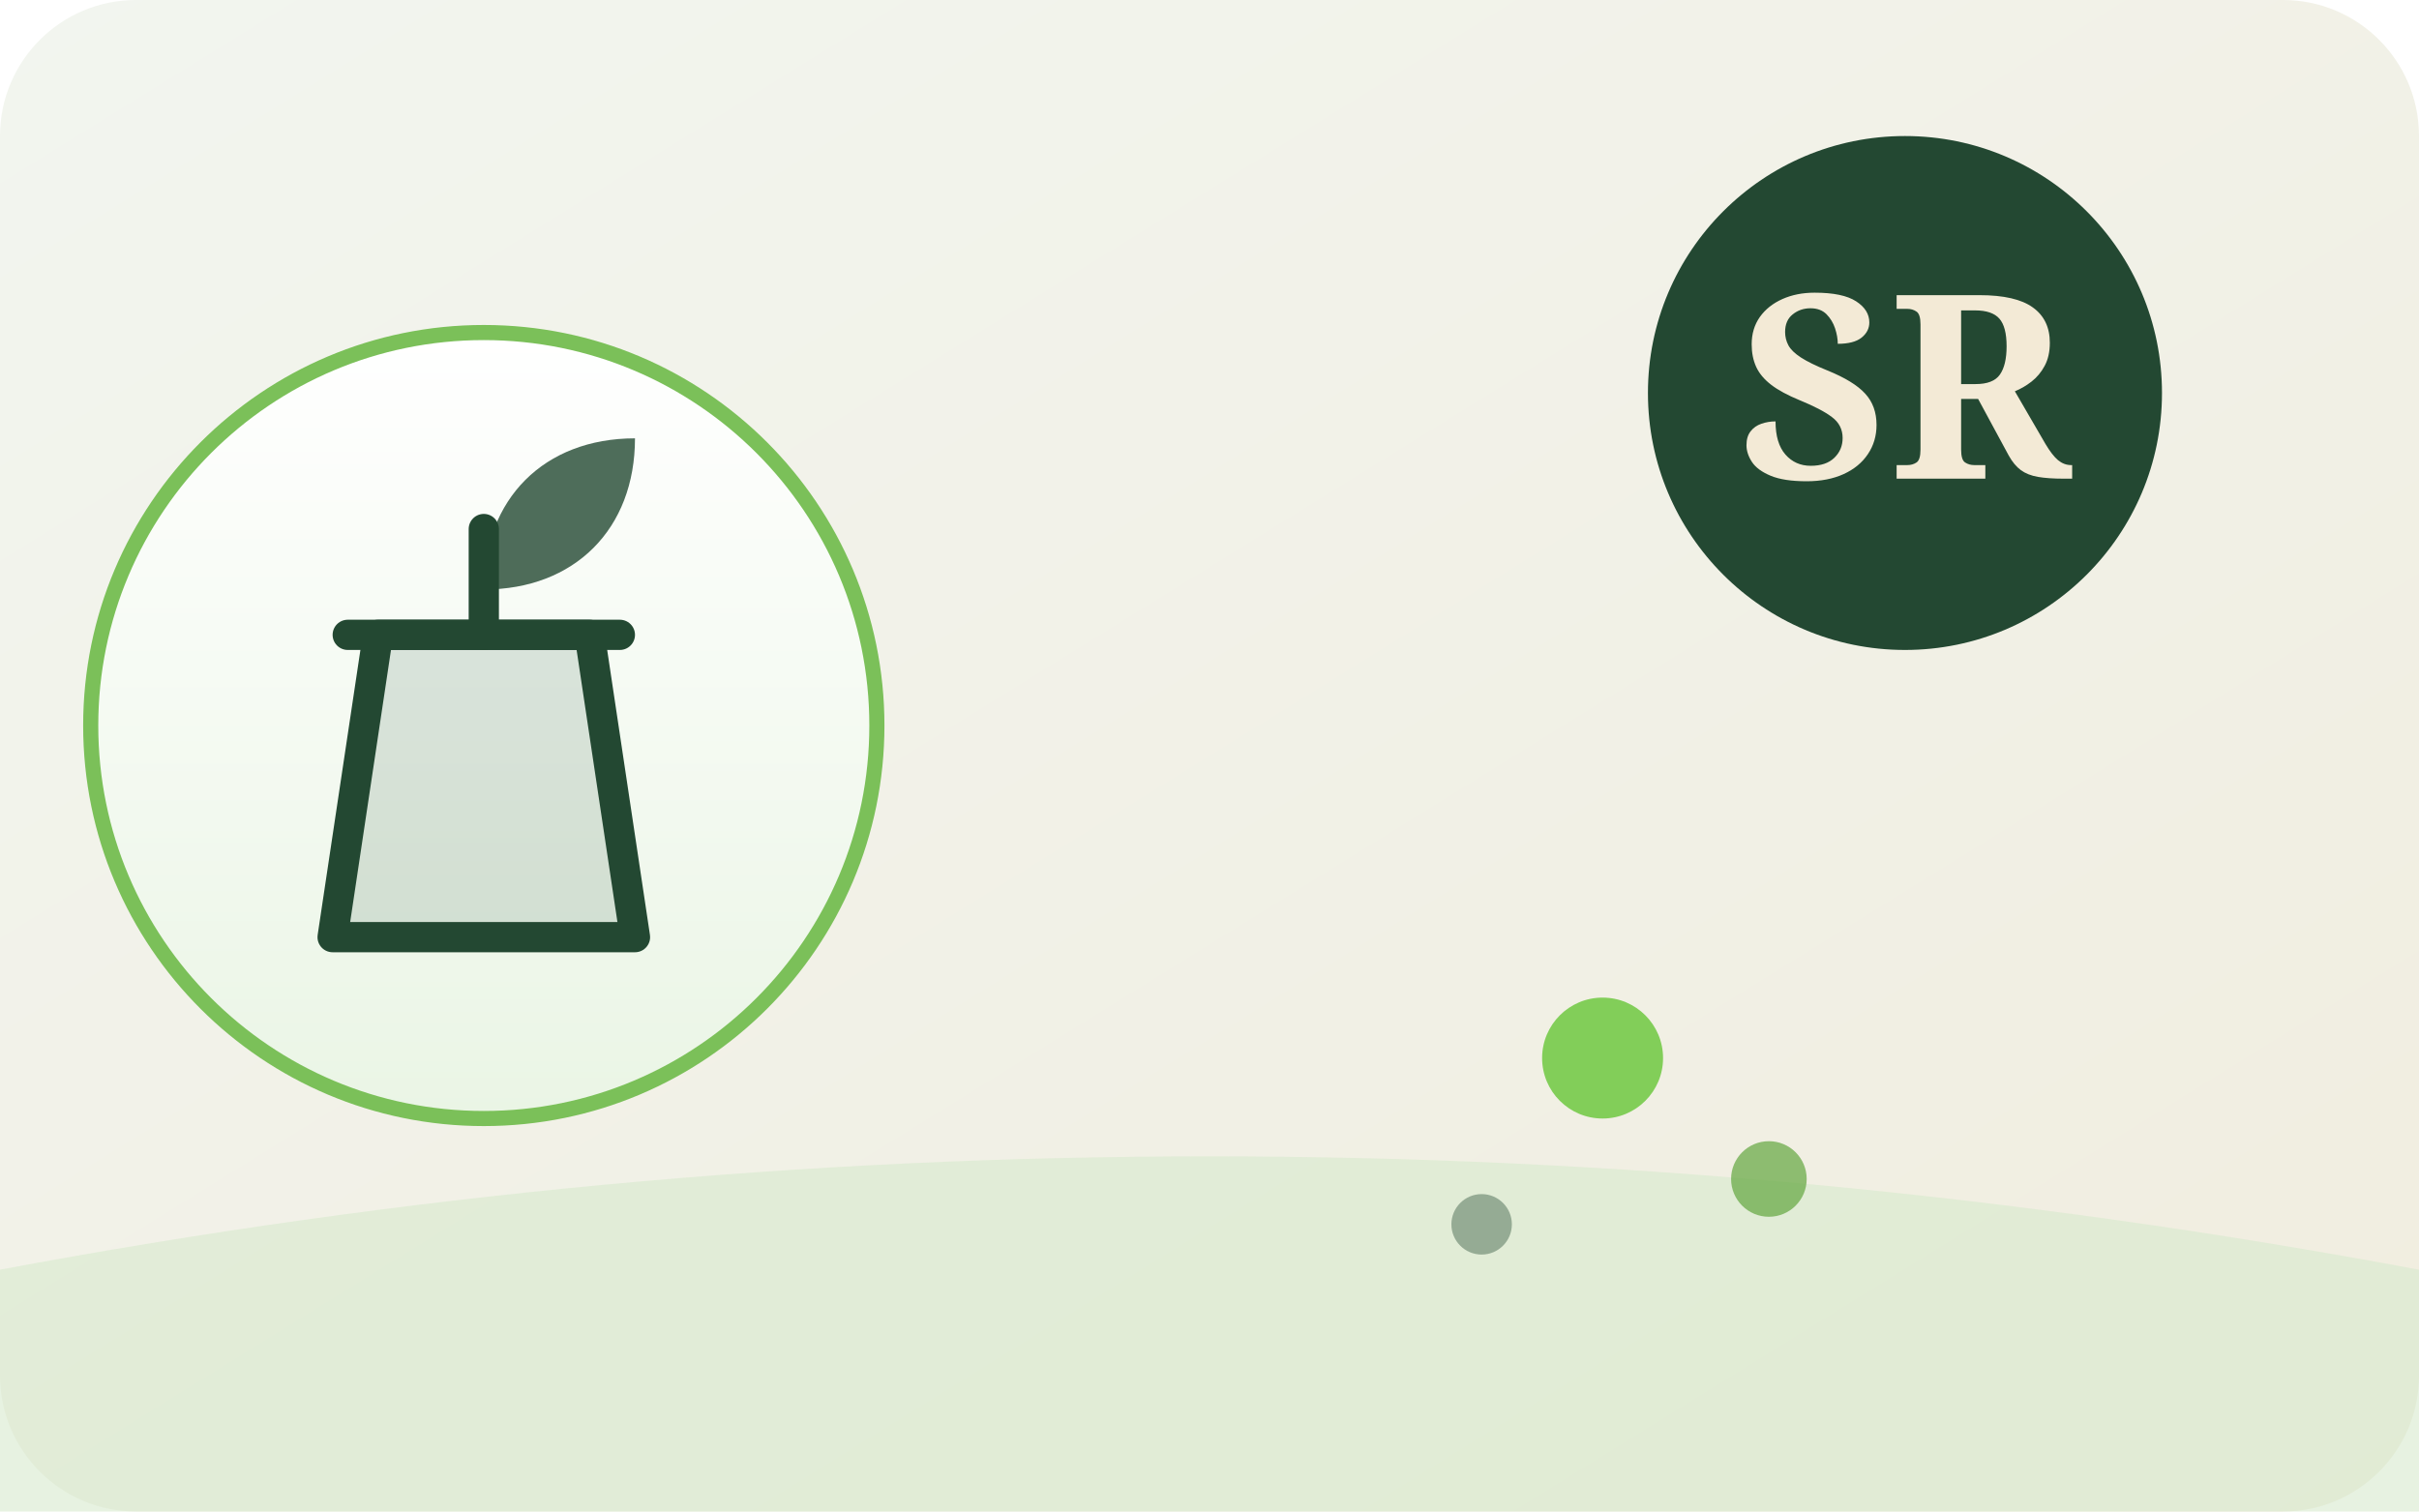
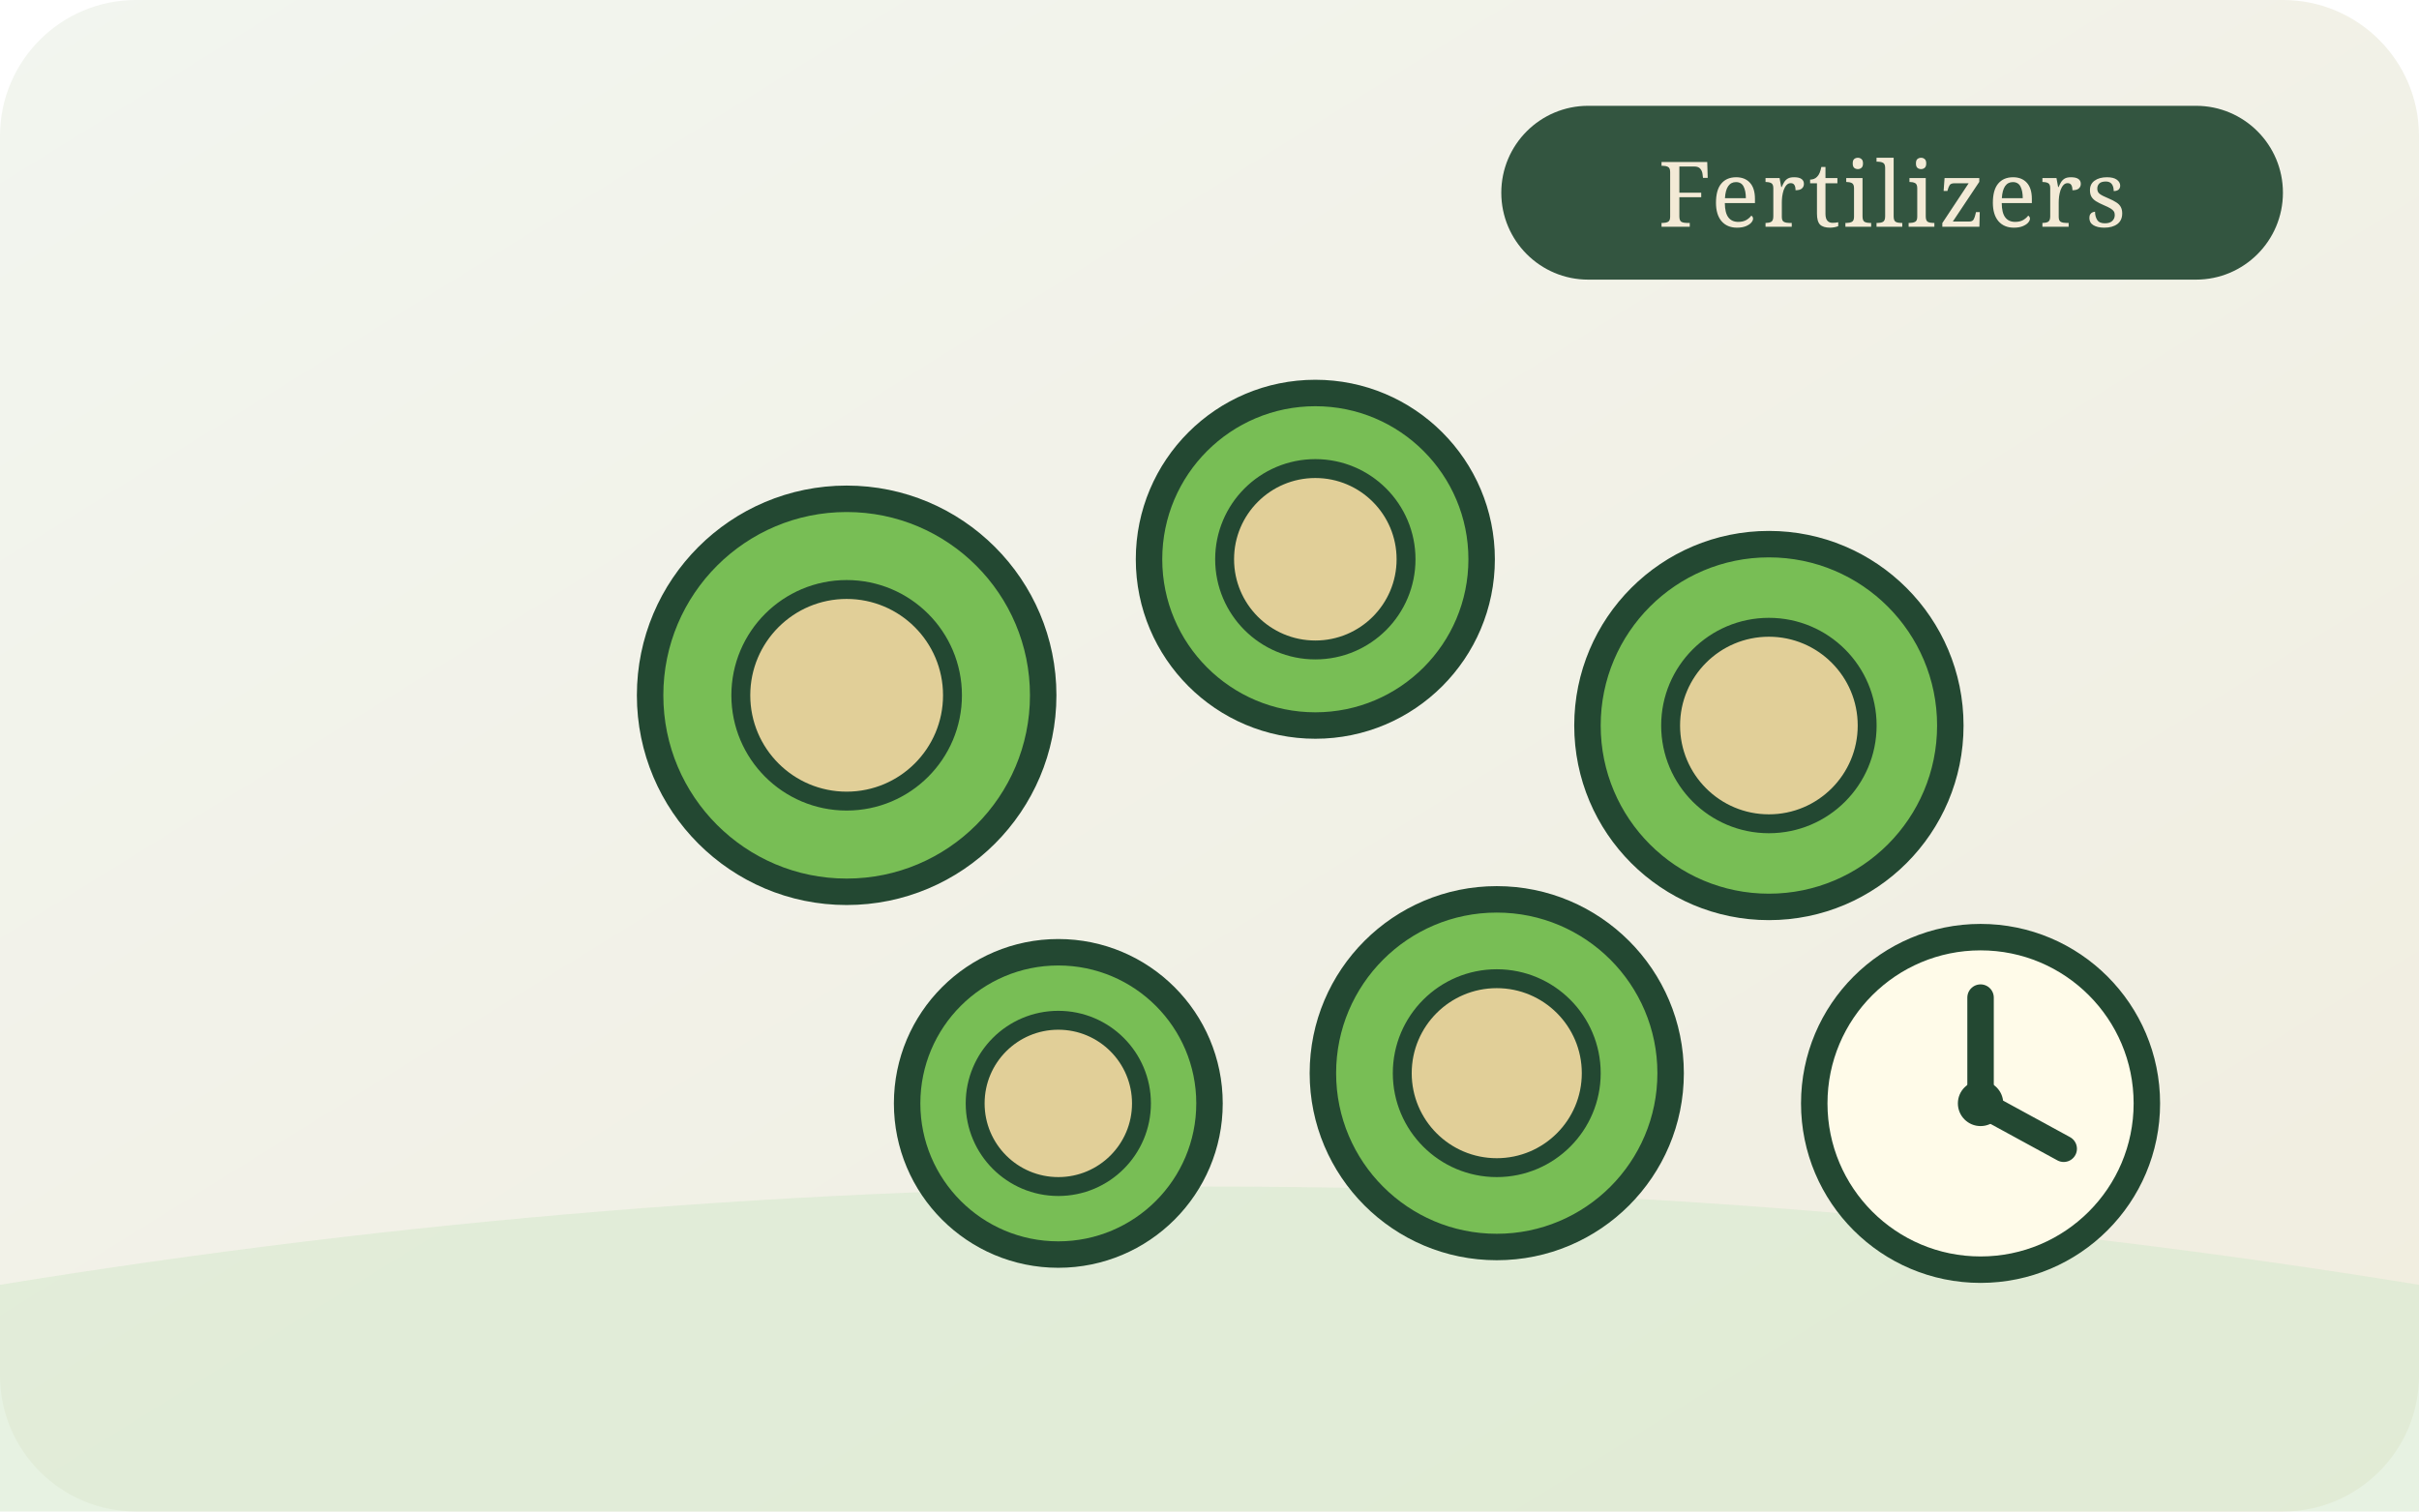
- <svg xmlns="http://www.w3.org/2000/svg" viewBox="0 0 320 200" role="img" aria-label="Slow-Release Fertilizers">
+ <svg xmlns="http://www.w3.org/2000/svg" viewBox="0 0 320 200" role="img" aria-label="Slow-Release Fertilizers demo illustration">
  <defs>
    <linearGradient id="bg" x1="0" y1="0" x2="1" y2="1">
      <stop offset="0" stop-color="hsl(90,25%,95%)" />
      <stop offset="1" stop-color="hsl(45,40%,91%)" />
    </linearGradient>
-     <linearGradient id="chip" x1="0" y1="0" x2="0" y2="1">
-       <stop offset="0" stop-color="#ffffff" />
-       <stop offset="1" stop-color="hsl(100,45%,93%)" />
-     </linearGradient>
  </defs>
  <rect width="320" height="200" rx="18" fill="url(#bg)" />
-   <path d="M0 168 Q160 138 320 168 V200 H0 Z" fill="hsl(100,40%,86%)" opacity=".6" />
-   <circle cx="64" cy="96" r="52" fill="url(#chip)" stroke="hsl(100,45%,55%)" stroke-width="2" />
-   <g stroke="#234832" stroke-width="4" fill="none" stroke-linecap="round" stroke-linejoin="round">
-     <path d="M50 84 h28 l6 40 h-40 Z" fill="#234832" fill-opacity=".14" />
-     <path d="M46 84 h36" />
-     <path d="M64 78 C64 66 72 58 84 58 C84 70 76 78 64 78 Z" fill="#234832" stroke="none" opacity=".8" />
-     <path d="M64 84 V70" />
+   <path d="M0 170 Q160 144 320 170 V200 H0 Z" fill="hsl(100,38%,86%)" opacity=".6" />
+   <g>
+     <g transform="translate(112 92)">
+       <circle r="26" fill="hsl(100,45%,54%)" stroke="#234832" stroke-width="3.5" />
+       <circle r="14" fill="hsl(45,55%,74%)" stroke="#234832" stroke-width="2.5" />
+     </g>
+     <g transform="translate(174 74)">
+       <circle r="22" fill="hsl(100,45%,54%)" stroke="#234832" stroke-width="3.5" />
+       <circle r="12" fill="hsl(45,55%,74%)" stroke="#234832" stroke-width="2.5" />
+     </g>
+     <g transform="translate(234 96)">
+       <circle r="24" fill="hsl(100,45%,54%)" stroke="#234832" stroke-width="3.5" />
+       <circle r="13" fill="hsl(45,55%,74%)" stroke="#234832" stroke-width="2.5" />
+     </g>
+     <g transform="translate(140 146)">
+       <circle r="20" fill="hsl(100,45%,54%)" stroke="#234832" stroke-width="3.5" />
+       <circle r="11" fill="hsl(45,55%,74%)" stroke="#234832" stroke-width="2.5" />
+     </g>
+     <g transform="translate(198 142)">
+       <circle r="23" fill="hsl(100,45%,54%)" stroke="#234832" stroke-width="3.5" />
+       <circle r="12.5" fill="hsl(45,55%,74%)" stroke="#234832" stroke-width="2.5" />
+     </g>
+     <circle cx="262" cy="146" r="22" fill="#fffbe9" stroke="#234832" stroke-width="3.5" />
+     <path d="M262 146 V132 M262 146 l11 6" stroke="#234832" stroke-width="3.5" stroke-linecap="round" />
+     <circle cx="262" cy="146" r="3" fill="#234832" />
  </g>
-   <circle cx="252" cy="52" r="34" fill="#234832" />
-   <text x="252" y="63.333" text-anchor="middle" font-family="Georgia,serif" font-size="34" font-weight="bold" fill="#f3ead6">SR</text>
-   <circle cx="212" cy="140" r="8" fill="hsl(100,55%,52%)" opacity=".85" />
-   <circle cx="234" cy="156" r="5" fill="hsl(100,45%,45%)" opacity=".7" />
-   <circle cx="196" cy="162" r="4" fill="#234832" opacity=".4" />
+   <rect x="198.6" y="14" width="103.4" height="23" rx="11.5" fill="#234832" opacity=".92" />
+   <text x="250.3" y="30" text-anchor="middle" font-family="Georgia,serif" font-size="12" fill="#f3ead6" letter-spacing=".4">Fertilizers</text>
</svg>
